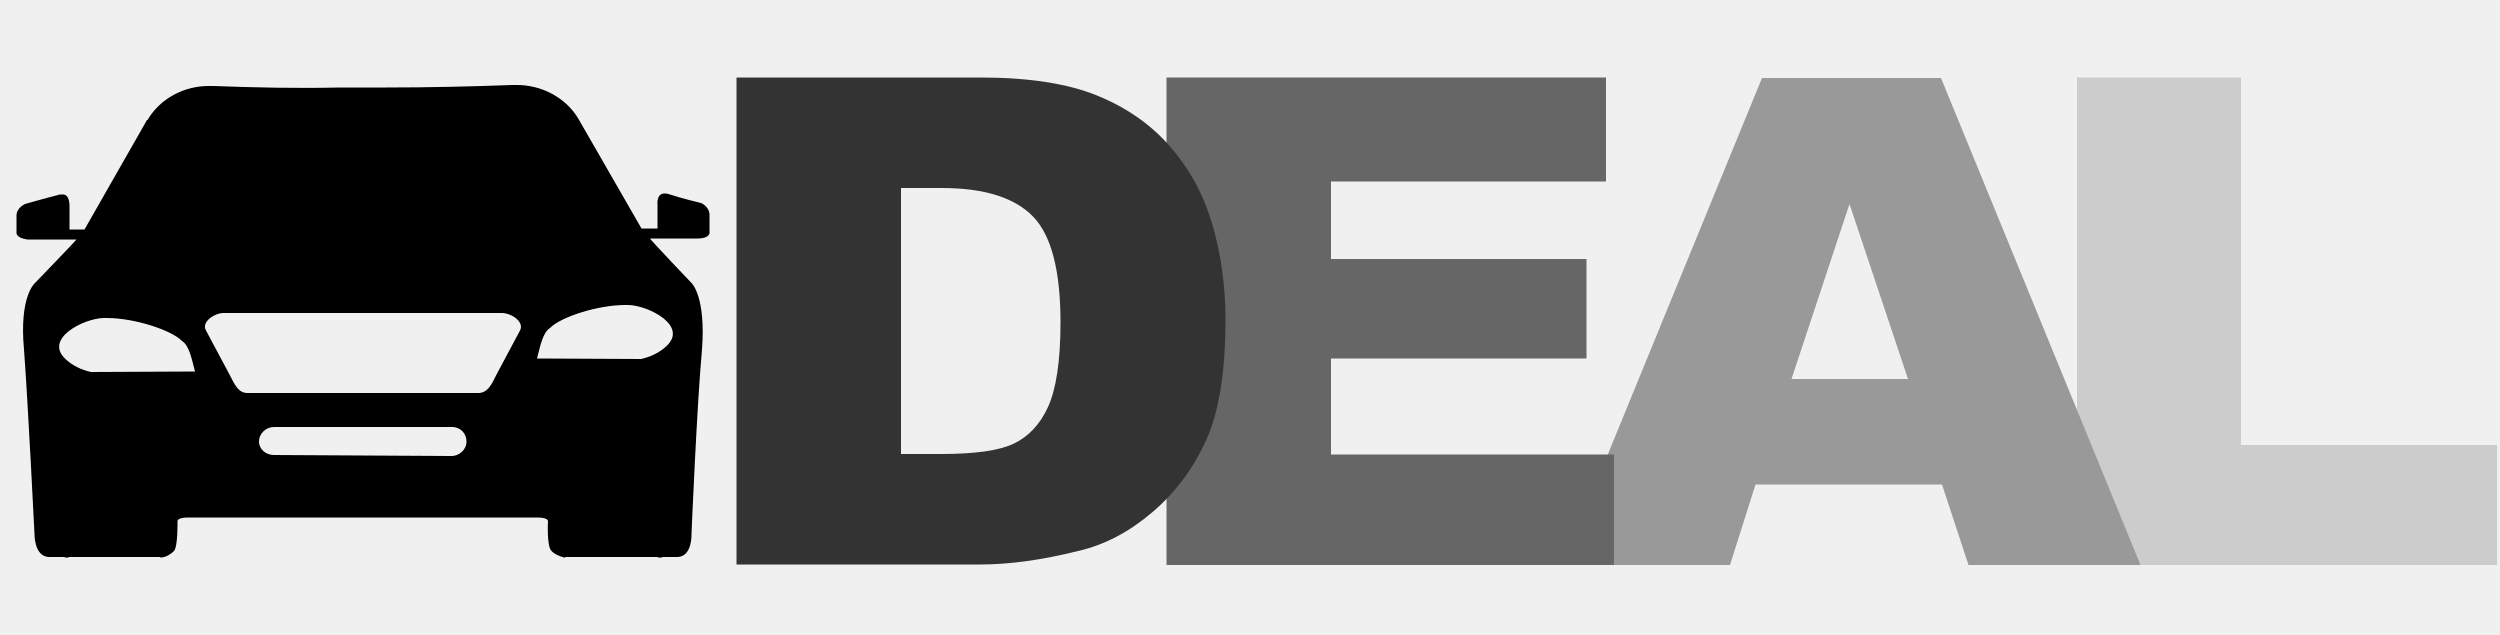
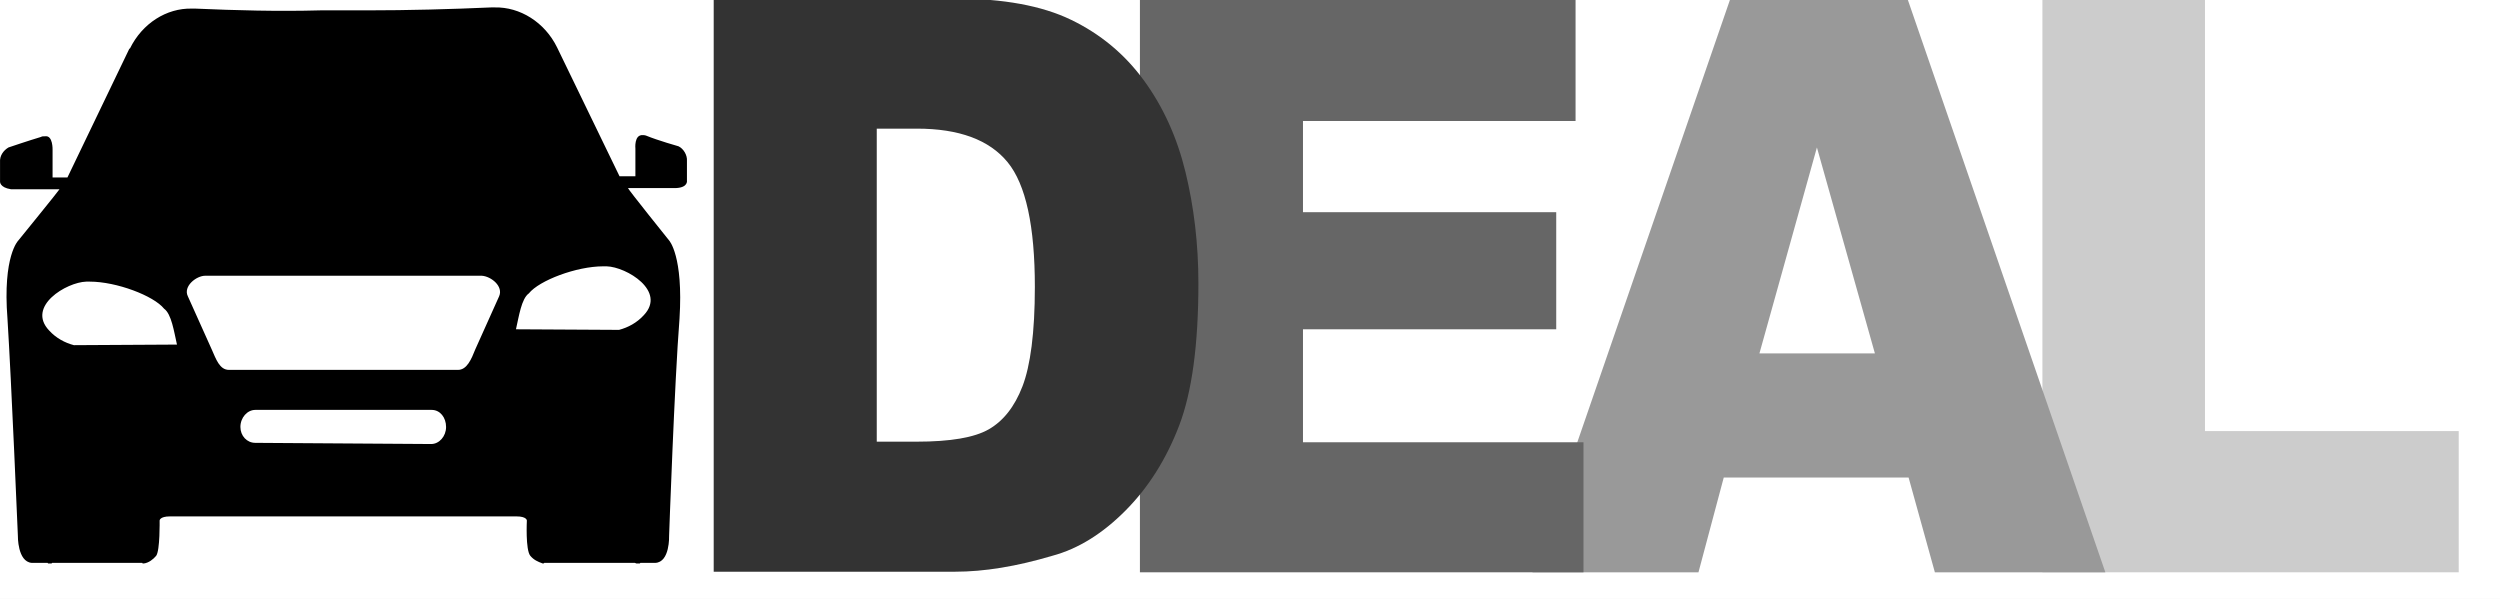
- <svg xmlns="http://www.w3.org/2000/svg" version="1.1" id="master-artboard" x="0px" y="0px" viewBox="0 0 500 127" style="enable-background:new 0 0 500 127;" xml:space="preserve">
-   <style type="text/css">
- 	.st0{fill:#0B2E4D;stroke:#AAAAAA;stroke-width:0.749;stroke-miterlimit:2.998;}
- 	.st1{fill:#CCCCCC;}
- 	.st2{fill:#999999;}
- 	.st3{fill:#666666;}
- 	.st4{fill:#333333;}
- </style>
-   <path class="st0" d="M164.5,64.3L164.5,64.3" />
-   <path d="M42.7,17.2H42c-5.1-0.1-10,2.5-12.5,6.8h-0.1L16.9,45.9h-3v-4.7c0,0,0.1-2.5-1.5-2.3c-0.3,0-0.7,0-0.8,0.1  C9.2,39.6,5,40.8,5,40.8c-1,0.5-1.8,1.4-1.7,2.5v3.3c0,0-0.1,1,2.2,1.3h9.8c0,0.1-8.3,8.7-8.3,8.7s-3.2,2.6-2.2,13.3  c0.8,10.7,2.1,36.9,2.1,36.9s-0.1,4.4,2.8,4.6h3.2l0.1,0.1h0.7l0.1-0.1H32c0,0.1,0.1,0.1,0.3,0.1c1-0.1,1.9-0.7,2.5-1.3  c0.8-0.9,0.7-6,0.7-6s0-0.7,2.1-0.7h69.9c2.1,0,2.1,0.7,2.1,0.7s-0.3,5,0.7,6c0.7,0.7,1.5,1,2.5,1.3c0.1,0,0.3,0,0.3-0.1h18.3  l0.3,0.1h0.7l0.1-0.1h3c3-0.1,2.8-4.6,2.8-4.6s1.1-26.3,2.1-36.9c0.8-10.7-2.1-13.3-2.1-13.3s-8.3-8.7-8.3-8.9h9.7  c2.5-0.1,2.2-1.3,2.2-1.3v-3.3c0.1-1-0.7-2.1-1.7-2.5c0,0-4.2-1-6.5-1.8c-0.3-0.1-0.6-0.1-0.7-0.1c-1.8-0.1-1.5,2.3-1.5,2.3v4.7  h-3.2l-12.6-21.9l0,0c-2.5-4.3-7.5-6.9-12.6-6.8h-0.7c-8,0.3-16.6,0.5-25.2,0.5h-9.3C59.4,17.7,50.8,17.5,42.7,17.2L42.7,17.2z   M54.8,91c-1.7,0-3-1.2-3-2.7l0,0l0,0c0-1.6,1.4-2.9,3-2.9h35.6c1.7,0,2.9,1.3,2.9,2.9l0,0c0,1.6-1.4,2.9-3,2.9l0,0L54.8,91L54.8,91  z M49.5,78.6c-1.9,0-2.6-1.8-3.5-3.5l-4.8-9c-1-1.7,1.7-3.5,3.5-3.5h55.8c1.9,0.1,4.4,1.8,3.5,3.5l-4.8,9c-0.8,1.7-1.7,3.5-3.5,3.5  H49.5z M107.4,71.7c0.6-2.2,1.1-5.2,2.6-6.1c2.1-2.2,9.6-4.6,15-4.6h0.7c4,0.1,12.1,4.2,7.5,8.3c-1.4,1.3-3.2,2.1-5,2.5L107.4,71.7z   M72.9,103.5L72.9,103.5 M18.2,74.4c-1.8-0.4-3.6-1.2-5-2.5c-4.6-4.1,3.5-8.2,7.5-8.3h0.7c5.4,0,12.9,2.4,15,4.6  c1.5,0.9,2,3.9,2.6,6.1L18.2,74.4z" />
-   <g>
-     <path class="st1" d="M415.4,15.5h32.8V89h51.2v24h-84V15.5z" />
-     <path class="st2" d="M381.6,75.8l-11.7-35l-11.6,35H381.6z M388.4,96.9h-37.3L346,113h-33.5l39.9-97.4h35.8l39.9,97.4h-34.4   L388.4,96.9z" />
-     <path class="st3" d="M233.3,15.5h87.9v20.8h-55v15.5h51.1v19.9h-51.1v19.2h56.6V113h-89.5L233.3,15.5L233.3,15.5z" />
-     <path class="st4" d="M147.4,15.5h48.7c9.6,0,17.4,1.2,23.3,3.6c5.9,2.4,10.8,5.8,14.7,10.3s6.7,9.7,8.4,15.6s2.6,12.2,2.6,18.9   c0,10.4-1.3,18.5-3.9,24.2c-2.6,5.7-6.2,10.5-10.8,14.4s-9.5,6.5-14.8,7.7c-7.2,1.8-13.7,2.7-19.6,2.7h-48.7V15.5H147.4z    M180.2,37.6v53.2h8c6.9,0,11.7-0.7,14.6-2.1c2.9-1.4,5.2-3.8,6.8-7.3s2.5-9.1,2.5-16.9c0-10.3-1.8-17.4-5.5-21.2   s-9.8-5.7-18.3-5.7H180.2z" />
+ <svg xmlns="http://www.w3.org/2000/svg" id="master-artboard" viewBox="0 0 305.036 73.06" version="1.1" x="0px" y="0px" style="enable-background:new 0 0 1400 980;" width="305.036px" height="73.06px">
+   <rect id="ee-background" x="0" y="0" width="305.036" height="73.06" style="fill: white; fill-opacity: 1; pointer-events: none;" />
+   <g transform="matrix(0.6047065, 0, 0, 0.7179485, -1.990981, -11.29941)">
+     <path class="st0" d="M164.5,64.3L164.5,64.3" style="fill: rgb(11, 46, 77); stroke: rgb(170, 170, 170); stroke-width: 0.749; stroke-miterlimit: 2.998;" />
+     <path d="M42.7,17.2H42c-5.1-0.1-10,2.5-12.5,6.8h-0.1L16.9,45.9h-3v-4.7c0,0,0.1-2.5-1.5-2.3c-0.3,0-0.7,0-0.8,0.1  C9.2,39.6,5,40.8,5,40.8c-1,0.5-1.8,1.4-1.7,2.5v3.3c0,0-0.1,1,2.2,1.3h9.8c0,0.1-8.3,8.7-8.3,8.7s-3.2,2.6-2.2,13.3  c0.8,10.7,2.1,36.9,2.1,36.9s-0.1,4.4,2.8,4.6h3.2l0.1,0.1h0.7l0.1-0.1H32c0,0.1,0.1,0.1,0.3,0.1c1-0.1,1.9-0.7,2.5-1.3  c0.8-0.9,0.7-6,0.7-6s0-0.7,2.1-0.7h69.9c2.1,0,2.1,0.7,2.1,0.7s-0.3,5,0.7,6c0.7,0.7,1.5,1,2.5,1.3c0.1,0,0.3,0,0.3-0.1h18.3  l0.3,0.1h0.7l0.1-0.1h3c3-0.1,2.8-4.6,2.8-4.6s1.1-26.3,2.1-36.9c0.8-10.7-2.1-13.3-2.1-13.3s-8.3-8.7-8.3-8.9h9.7  c2.5-0.1,2.2-1.3,2.2-1.3v-3.3c0.1-1-0.7-2.1-1.7-2.5c0,0-4.2-1-6.5-1.8c-0.3-0.1-0.6-0.1-0.7-0.1c-1.8-0.1-1.5,2.3-1.5,2.3v4.7  h-3.2l-12.6-21.9l0,0c-2.5-4.3-7.5-6.9-12.6-6.8h-0.7c-8,0.3-16.6,0.5-25.2,0.5h-9.3C59.4,17.7,50.8,17.5,42.7,17.2L42.7,17.2z   M54.8,91c-1.7,0-3-1.2-3-2.7l0,0l0,0c0-1.6,1.4-2.9,3-2.9h35.6c1.7,0,2.9,1.3,2.9,2.9l0,0c0,1.6-1.4,2.9-3,2.9l0,0L54.8,91L54.8,91  z M49.5,78.6c-1.9,0-2.6-1.8-3.5-3.5l-4.8-9c-1-1.7,1.7-3.5,3.5-3.5h55.8c1.9,0.1,4.4,1.8,3.5,3.5l-4.8,9c-0.8,1.7-1.7,3.5-3.5,3.5  H49.5z M107.4,71.7c0.6-2.2,1.1-5.2,2.6-6.1c2.1-2.2,9.6-4.6,15-4.6h0.7c4,0.1,12.1,4.2,7.5,8.3c-1.4,1.3-3.2,2.1-5,2.5L107.4,71.7z   M72.9,103.5L72.9,103.5 M18.2,74.4c-1.8-0.4-3.6-1.2-5-2.5c-4.6-4.1,3.5-8.2,7.5-8.3h0.7c5.4,0,12.9,2.4,15,4.6  c1.5,0.9,2,3.9,2.6,6.1L18.2,74.4z" />
+     <g>
+       <path class="st1" d="M415.4,15.5h32.8V89h51.2v24h-84V15.5z" style="fill: rgb(204, 204, 204);" />
+       <path class="st2" d="M381.6,75.8l-11.7-35l-11.6,35H381.6z M388.4,96.9h-37.3L346,113h-33.5l39.9-97.4h35.8l39.9,97.4h-34.4   L388.4,96.9z" style="fill: rgb(153, 153, 153);" />
+       <path class="st3" d="M233.3,15.5h87.9v20.8h-55v15.5h51.1v19.9h-51.1v19.2h56.6V113h-89.5L233.3,15.5L233.3,15.5z" style="fill: rgb(102, 102, 102);" />
+       <path class="st4" d="M147.4,15.5h48.7c9.6,0,17.4,1.2,23.3,3.6c5.9,2.4,10.8,5.8,14.7,10.3s6.7,9.7,8.4,15.6s2.6,12.2,2.6,18.9   c0,10.4-1.3,18.5-3.9,24.2c-2.6,5.7-6.2,10.5-10.8,14.4s-9.5,6.5-14.8,7.7c-7.2,1.8-13.7,2.7-19.6,2.7h-48.7V15.5H147.4z    M180.2,37.6v53.2h8c6.9,0,11.7-0.7,14.6-2.1c2.9-1.4,5.2-3.8,6.8-7.3s2.5-9.1,2.5-16.9c0-10.3-1.8-17.4-5.5-21.2   s-9.8-5.7-18.3-5.7H180.2z" style="fill: rgb(51, 51, 51);" />
+     </g>
  </g>
</svg>
